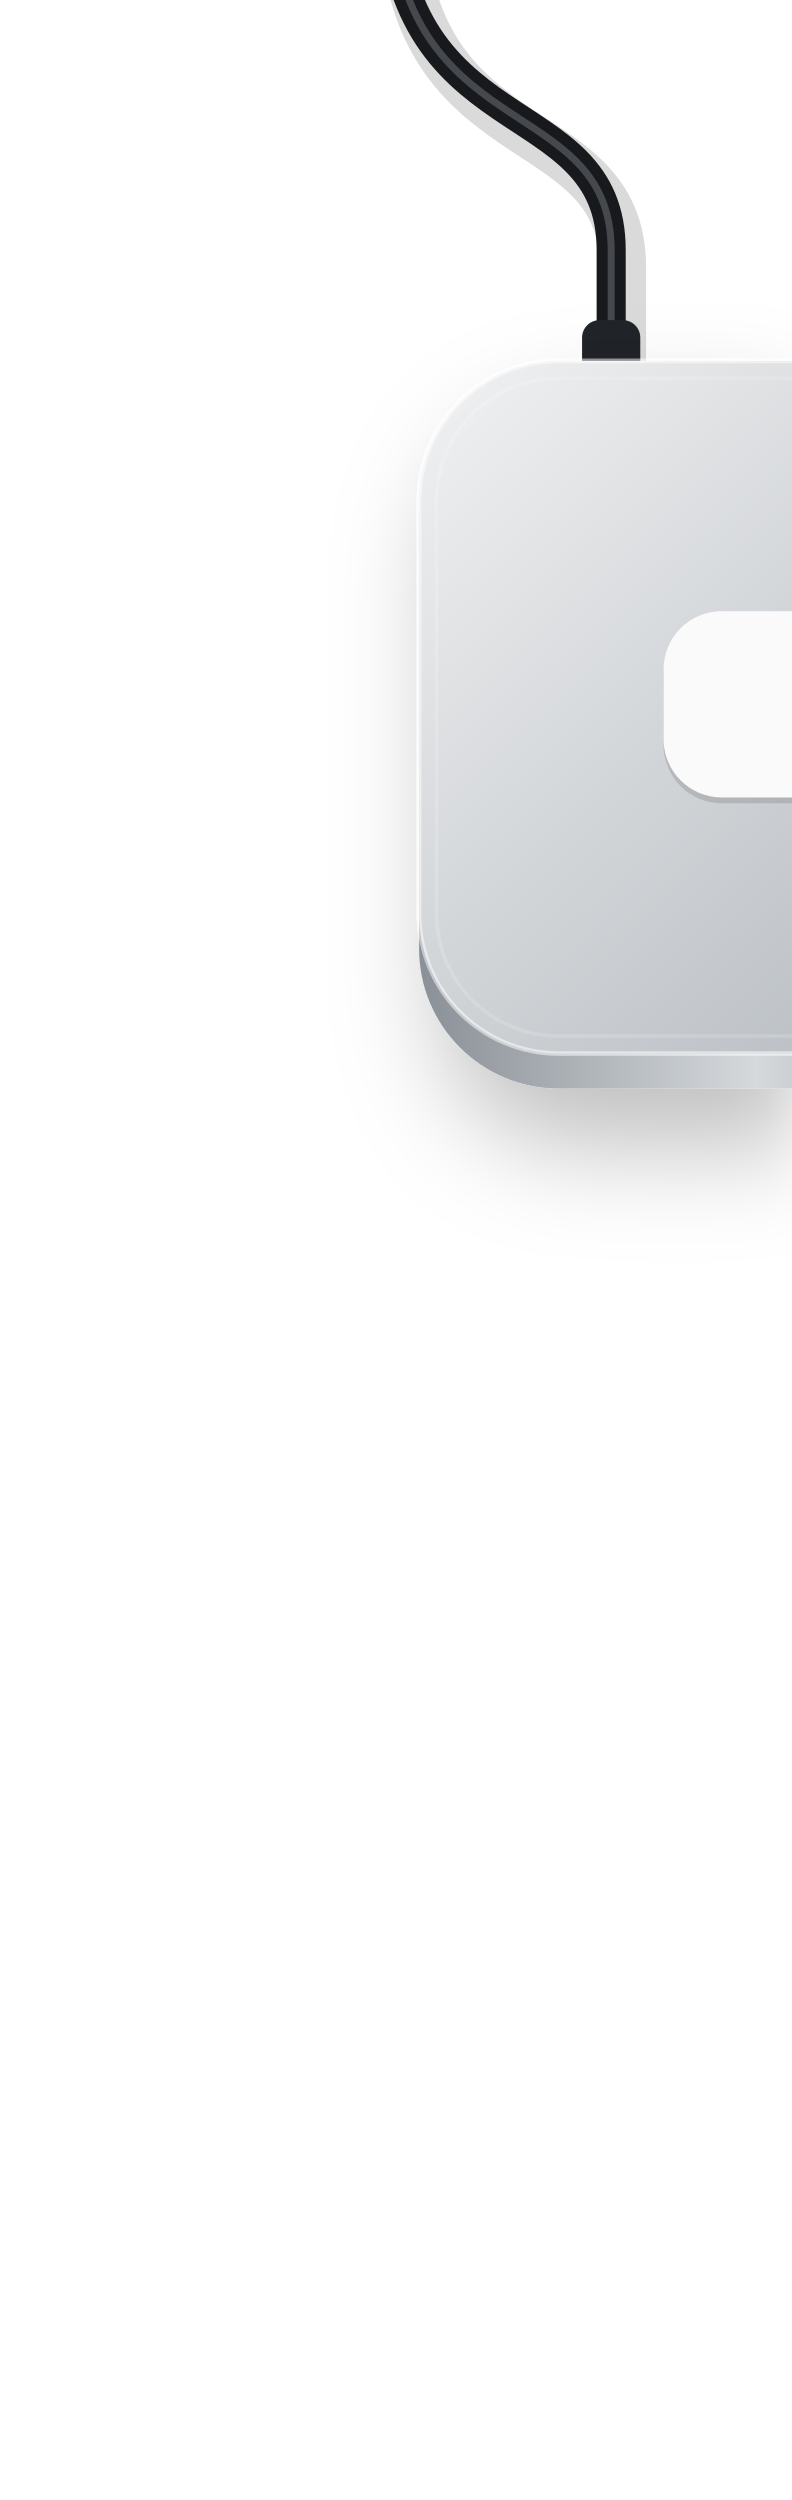
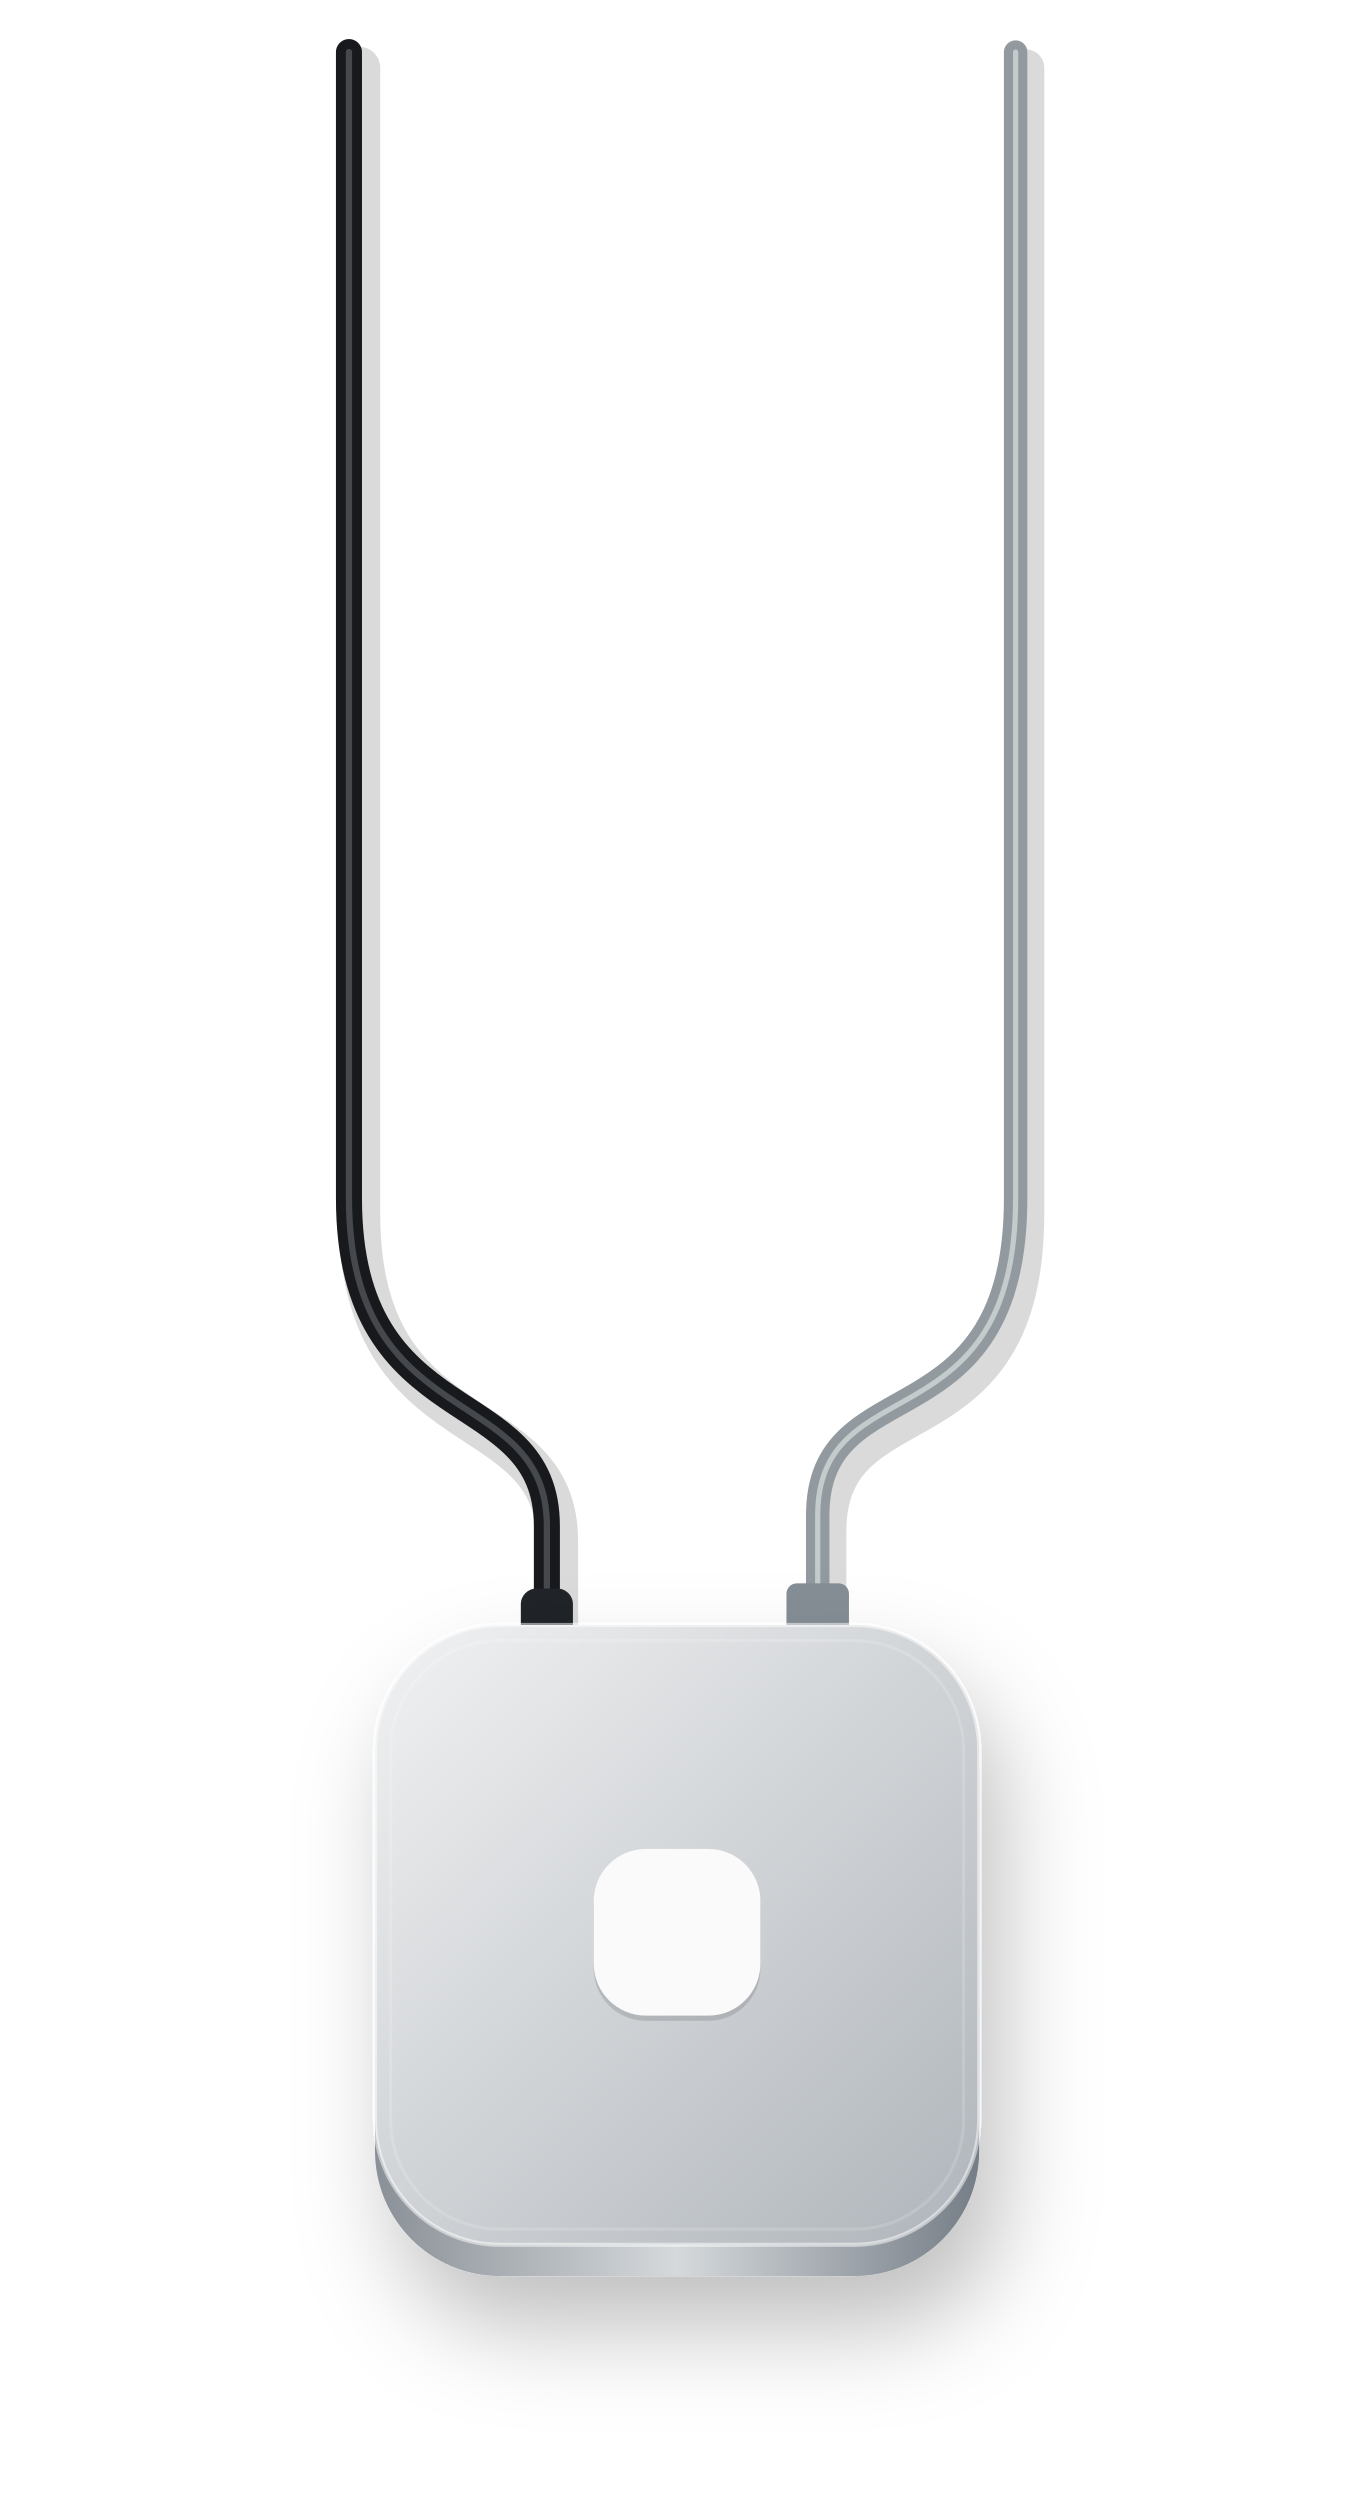
- <svg xmlns="http://www.w3.org/2000/svg" aria-hidden="true">
+ <svg xmlns="http://www.w3.org/2000/svg" aria-hidden="true" viewBox="0 -250 260 480">
  <g id="desk" fill="none">
    <defs>
      <linearGradient id="aluminum" x1="74" y1="63" x2="190" y2="182" gradientUnits="userSpaceOnUse">
        <stop stop-color="#f0f1f2" />
        <stop offset="0.45" stop-color="#d2d5d8" />
        <stop offset="1" stop-color="#aeb4ba" />
      </linearGradient>
      <linearGradient id="rim" x1="72" y1="126" x2="188" y2="126" gradientUnits="userSpaceOnUse">
        <stop stop-color="#8a9097" />
        <stop offset="0.5" stop-color="#d5d9dc" />
        <stop offset="1" stop-color="#757d86" />
      </linearGradient>
    </defs>
    <g stroke-linecap="round">
      <path d="M105 66V43C105 15 67 26 67 -20V-240" stroke="#00000025" stroke-width="8" transform="translate(2 3)" />
      <path d="M157 66V41C157 12 195 28 195 -20V-240" stroke="#00000025" stroke-width="7" transform="translate(2 3)" />
      <path d="M105 66V43C105 15 67 26 67 -20V-240" stroke="#17191c" stroke-width="5" />
      <path d="M105 66V43C105 15 67 26 67 -20V-240" stroke="#45494e" stroke-width="1.2" />
      <path d="M157 66V41C157 12 195 28 195 -20V-240" stroke="#929a9f" stroke-width="4.5" />
      <path d="M157 66V41C157 12 195 28 195 -20V-240" stroke="#c4cbcc" stroke-width="1" />
    </g>
    <rect x="100" y="55" width="10" height="14" rx="3" fill="#202327" />
    <rect x="151" y="54" width="12" height="15" rx="2" fill="#858e94" />
    <g style="filter:drop-shadow(4px 10px 9px #00000040)">
      <rect x="72" y="66" width="116" height="121" rx="24" fill="url(#rim)" />
      <rect x="72" y="62" width="116" height="119" rx="24" fill="url(#aluminum)" stroke="#ffffff80" stroke-width="0.8" />
      <rect x="75" y="65" width="110" height="113" rx="21" stroke="#ffffff26" stroke-width="0.6" />
      <rect x="114" y="106" width="32" height="32" rx="10" fill="#00000020" />
      <rect x="114" y="105" width="32" height="32" rx="10" fill="#fafafa" />
    </g>
  </g>
</svg>
